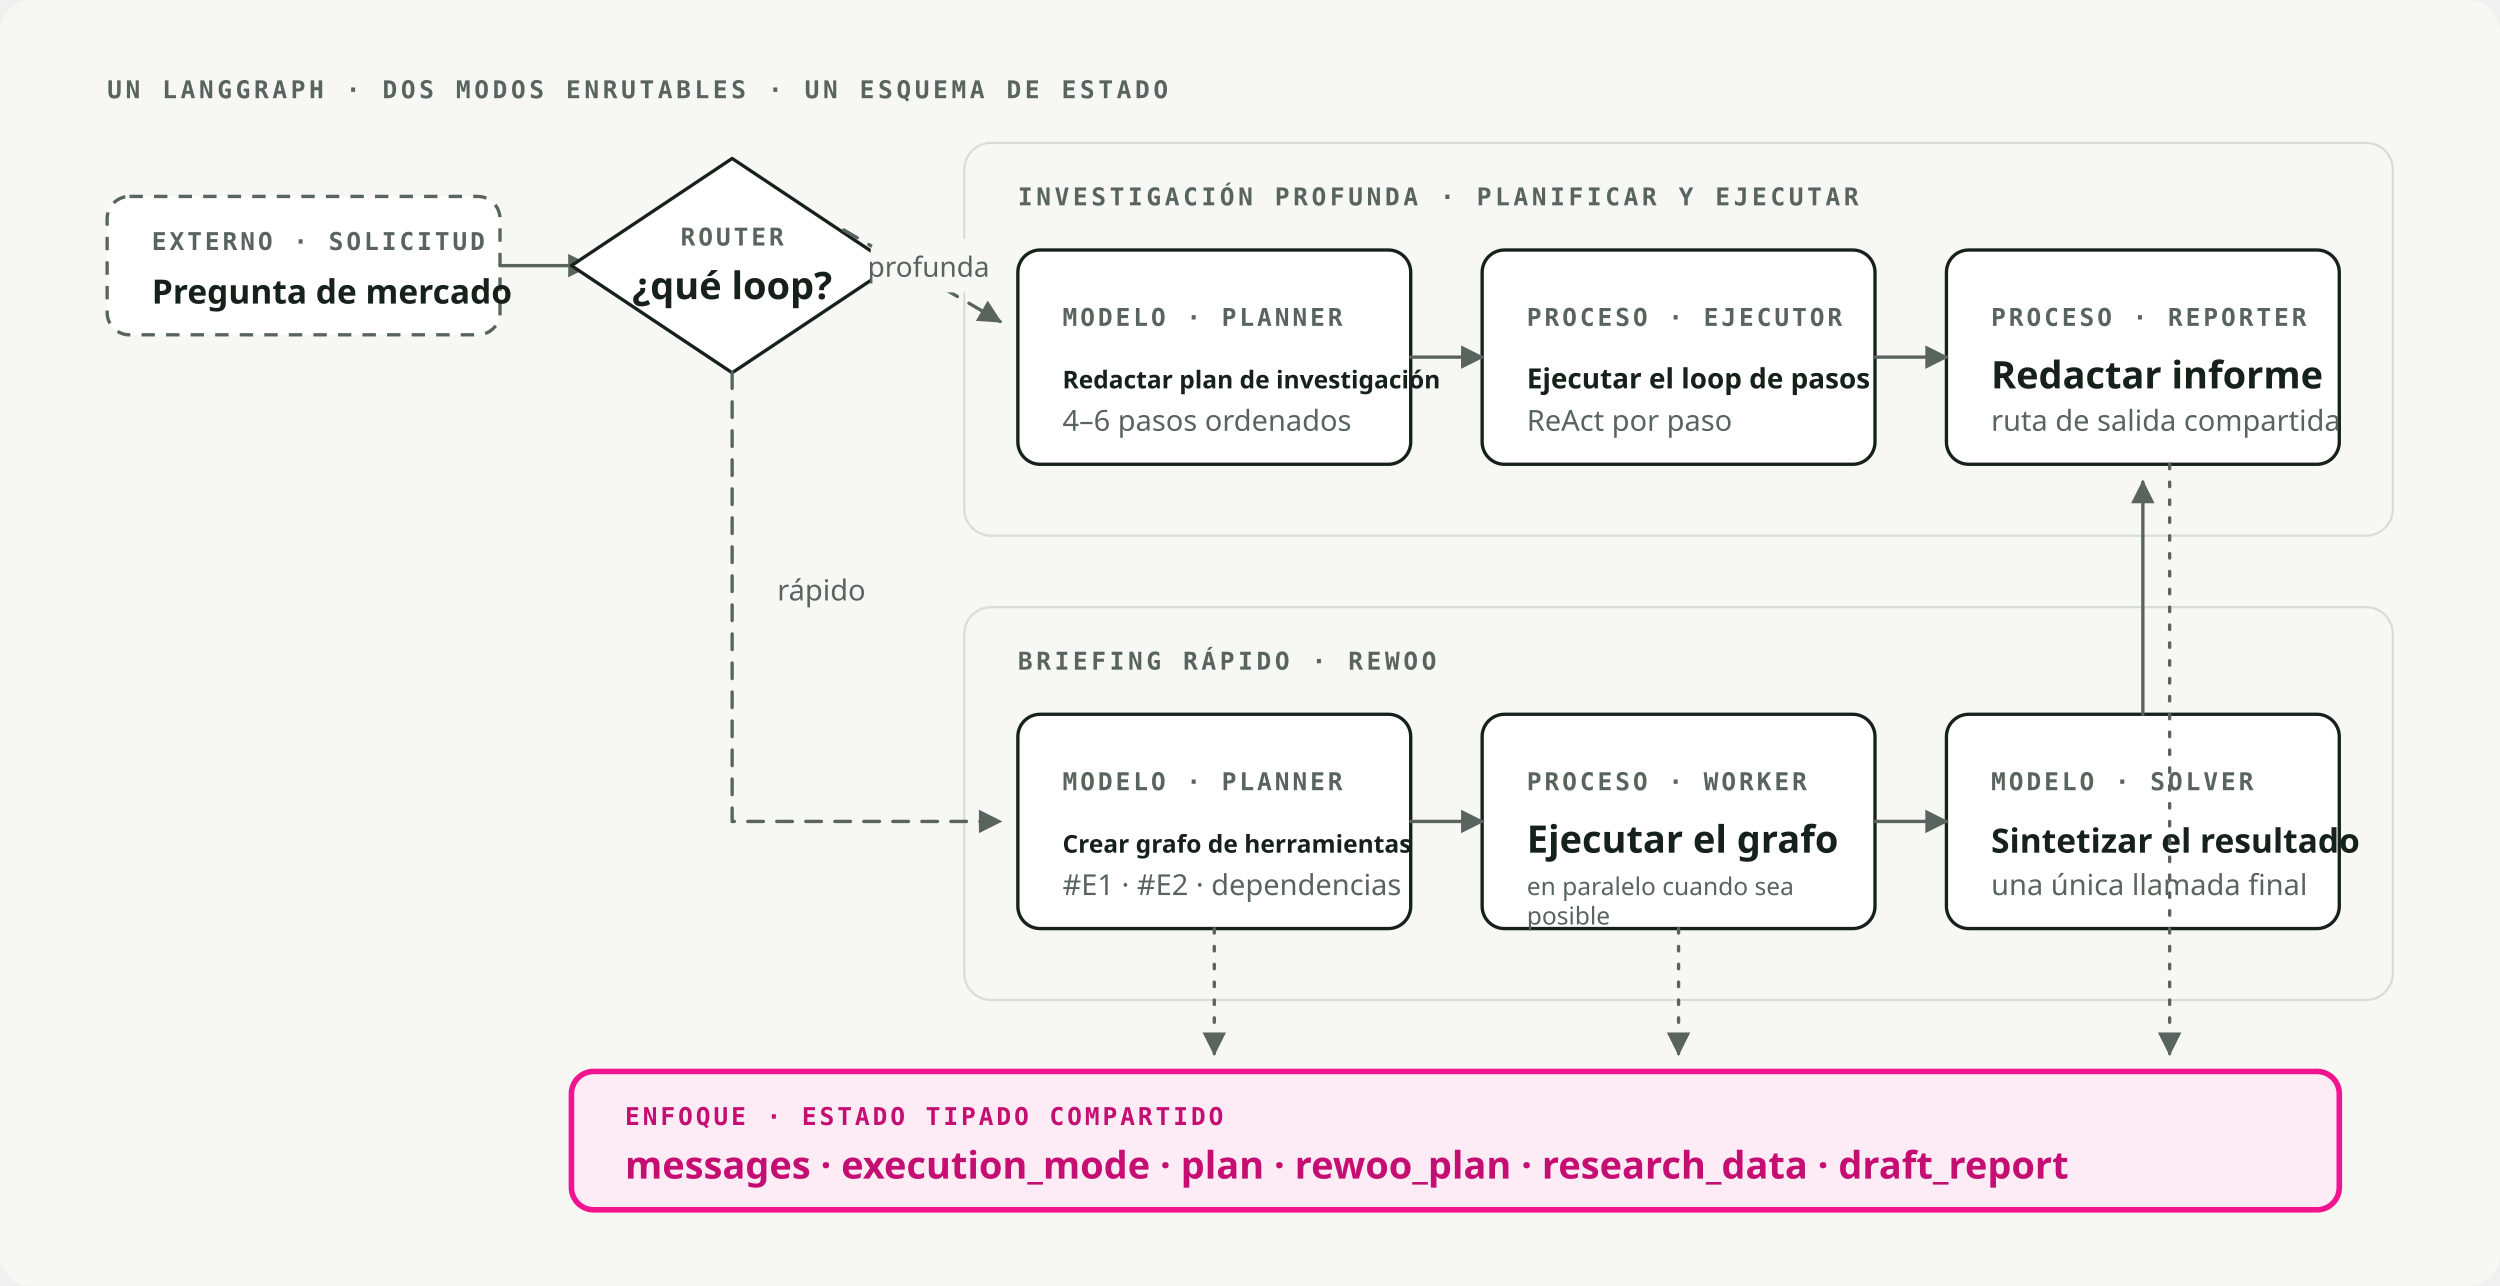
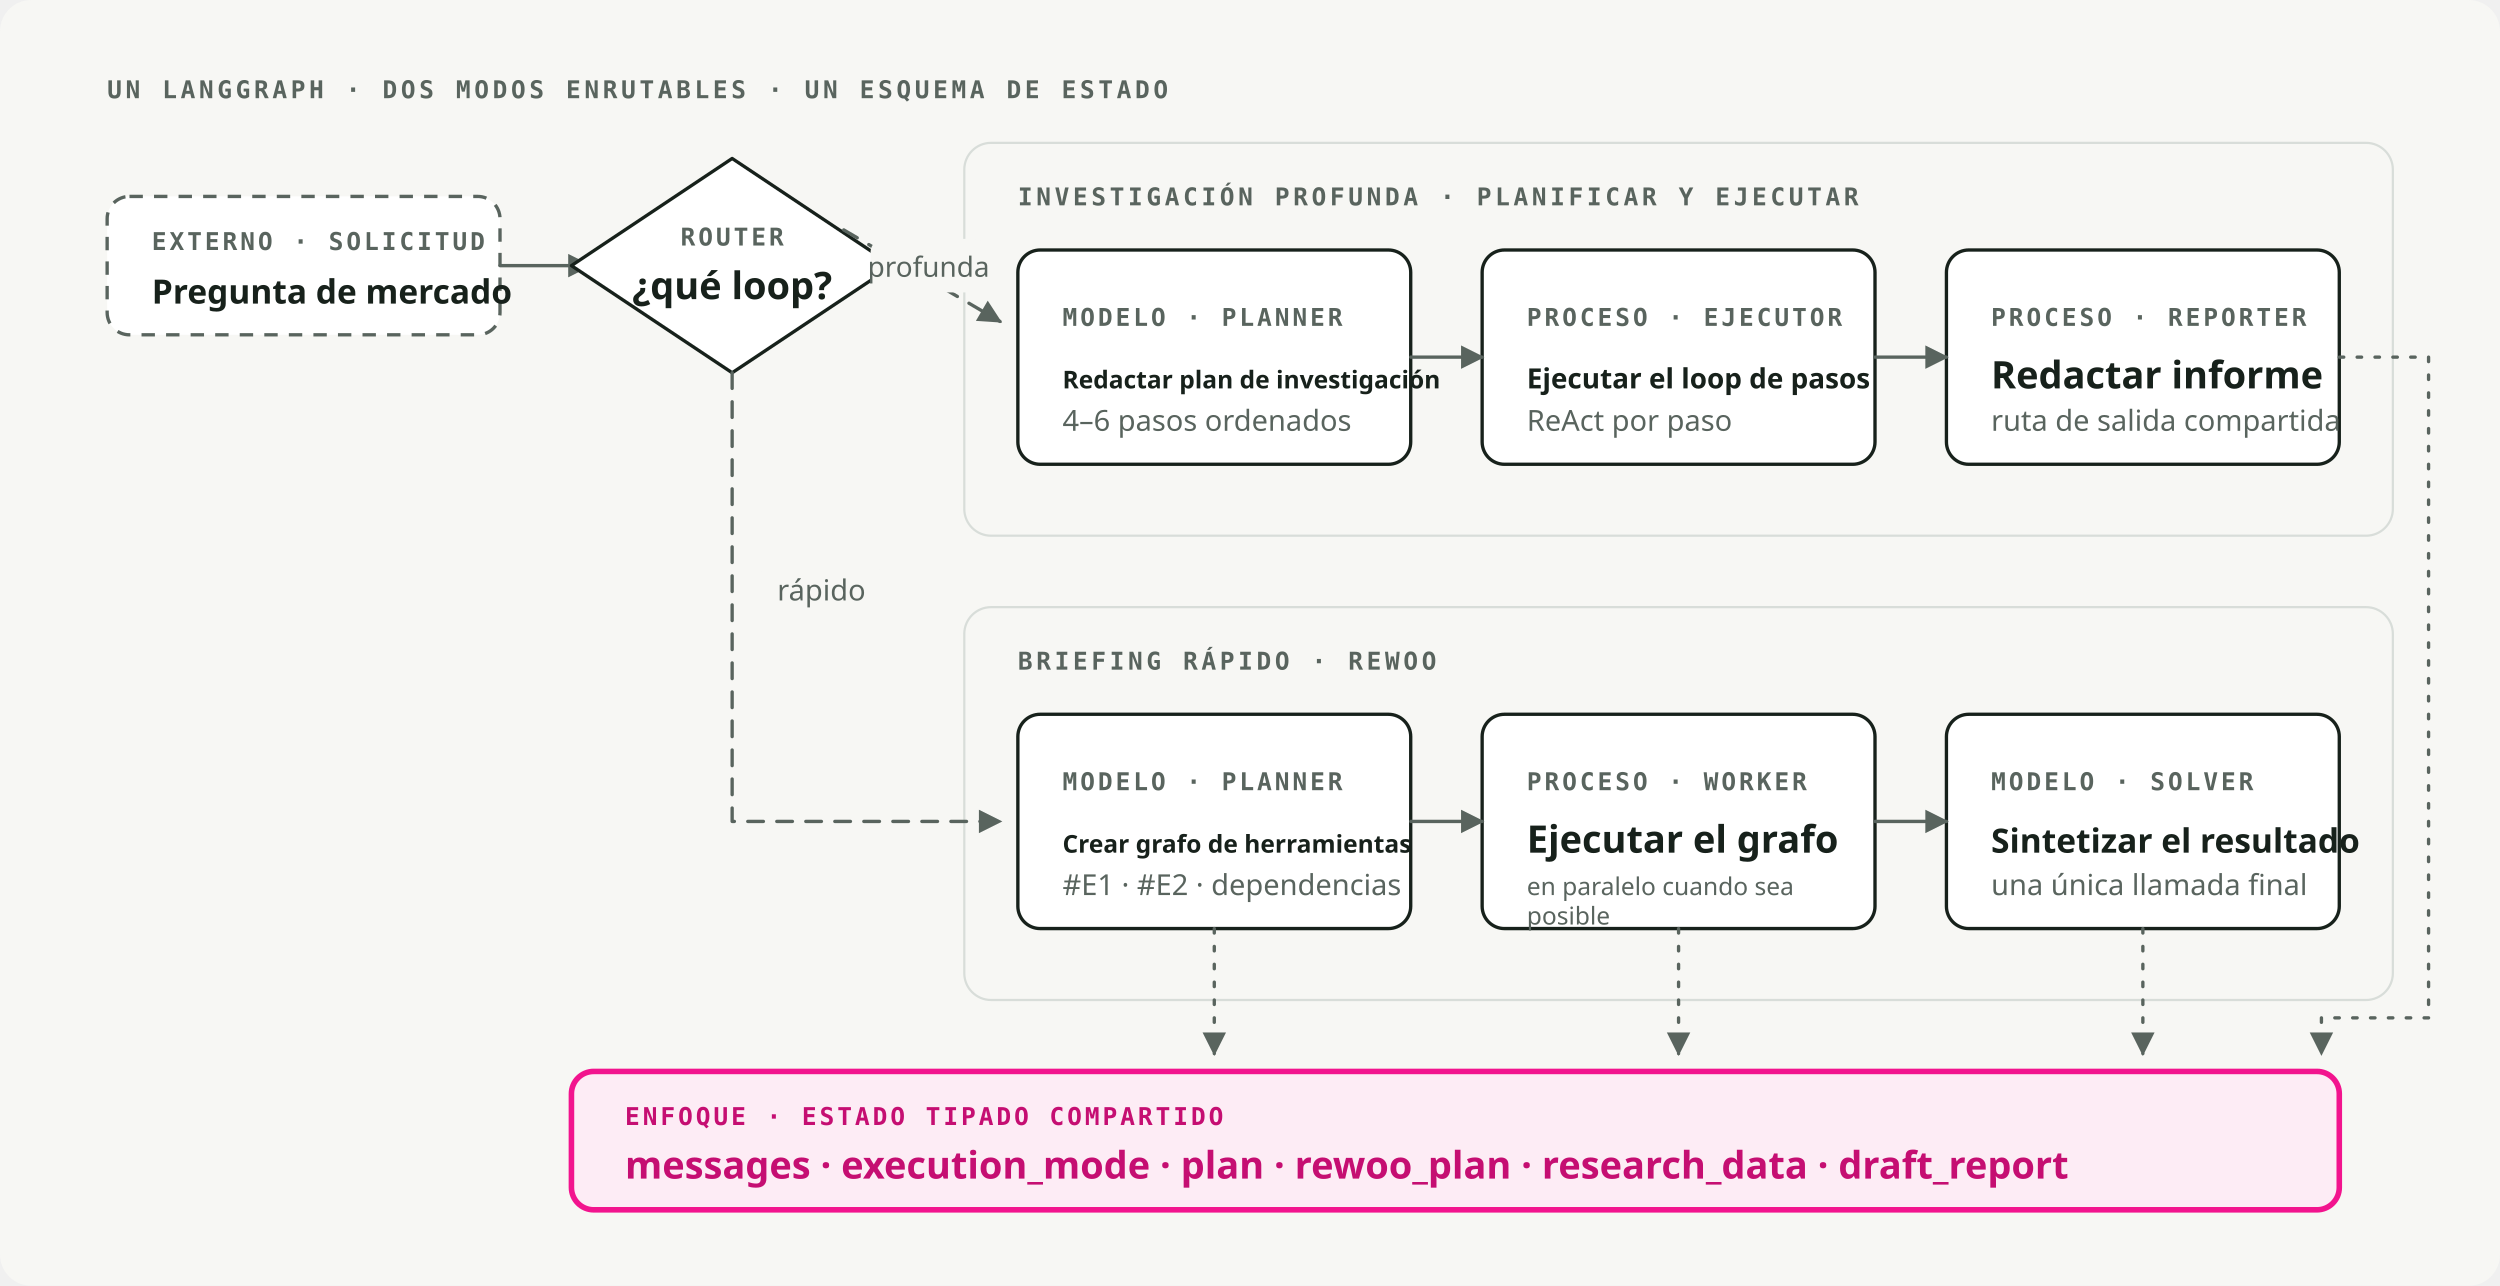
<svg xmlns="http://www.w3.org/2000/svg" viewBox="0 0 1120 576" role="img" preserveAspectRatio="xMidYMid meet" data-visual-system="byte-diagram-v1" aria-labelledby="arch-title arch-desc" shape-rendering="geometricPrecision" text-rendering="geometricPrecision">
  <style data-visual-system="byte-diagram-v1">
    * { animation: none !important; } path, line, polyline { stroke-linecap: round; stroke-linejoin: round; }
    .kind { font: 600 11px "IBM Plex Mono", ui-monospace, monospace; letter-spacing: 1.3px; fill: #59645E; } .name { font: 600 17px "Space Grotesk", ui-sans-serif, system-ui, sans-serif; fill: #17211B; } .note { font: 400 13px "IBM Plex Sans", ui-sans-serif, system-ui, sans-serif; fill: #59645E; } .section { font: 600 11px "IBM Plex Mono", ui-monospace, monospace; letter-spacing: 1.6px; fill: #59645E; }
    .process { fill: #FFFFFF; stroke: #17211B; stroke-width: 1.5; } .external { fill: #FFFFFF; stroke: #59645E; stroke-width: 1.5; stroke-dasharray: 6 5; } .decision { fill: #FFFFFF; stroke: #17211B; stroke-width: 1.5; } .focus { fill: #FDECF5; stroke: #F2148E; stroke-width: 2.5; } .focus-kind, .focus-name { fill: #C50E72; }
    .group { fill: none; stroke: #D8DDD9; stroke-width: 1; } .edge { fill: none; stroke: #59645E; stroke-width: 1.5; } .conditional { stroke-dasharray: 7 6; } .async { stroke-dasharray: 2 6; } .canvas { fill: #F7F7F4; } .arrow { fill: #59645E; }
  </style>
  <rect class="canvas" width="1120" height="576" rx="14" />
  <text class="section" x="48" y="44">UN LANGGRAPH · DOS MODOS ENRUTABLES · UN ESQUEMA DE ESTADO</text>
  <rect class="external" x="48" y="88" width="176" height="62" rx="10" />
  <text class="kind" x="68" y="112">EXTERNO · SOLICITUD</text>
  <text class="name" x="68" y="136" style="font-size: 15px;">Pregunta de mercado</text>
  <path class="edge" d="M224 119h40" marker-end="url(#arch-arrow)" />
  <path class="decision" d="M328 71 400 119 328 167 256 119Z" />
  <text class="kind" x="328" y="110" text-anchor="middle">ROUTER</text>
  <text class="name" x="328" y="134" text-anchor="middle">¿qué loop?</text>
  <rect class="group" x="432" y="64" width="640" height="176" rx="12" />
  <text class="section" x="456" y="92">INVESTIGACIÓN PROFUNDA · PLANIFICAR Y EJECUTAR</text>
  <rect class="process" x="456" y="112" width="176" height="96" rx="10" />
  <text class="kind" x="476" y="146">MODELO · PLANNER</text>
  <text class="name" x="476" y="174" style="font-size: 11px;">Redactar plan de investigación</text>
  <text class="note" x="476" y="193">4–6 pasos ordenados</text>
  <rect class="process" x="664" y="112" width="176" height="96" rx="10" />
  <text class="kind" x="684" y="146">PROCESO · EJECUTOR</text>
  <text class="name" x="684" y="174" style="font-size: 12.5px;">Ejecutar el loop de pasos</text>
  <text class="note" x="684" y="193">ReAct por paso</text>
  <path class="edge conditional" d="M378 103 448 144" marker-end="url(#arch-arrow)" />
  <rect class="canvas" x="390" y="107" width="52" height="24" rx="6" />
  <text class="note" x="416" y="124" text-anchor="middle" style="font-size: 12.5px;">profunda</text>
  <path class="edge" d="M632 160h32" marker-end="url(#arch-arrow)" />
  <rect class="group" x="432" y="272" width="640" height="176" rx="12" />
  <text class="section" x="456" y="300">BRIEFING RÁPIDO · REWOO</text>
  <rect class="process" x="456" y="320" width="176" height="96" rx="10" />
  <text class="kind" x="476" y="354">MODELO · PLANNER</text>
  <text class="name" x="476" y="382" style="font-size: 11px;">Crear grafo de herramientas</text>
  <text class="note" x="476" y="401">#E1 · #E2 · dependencias</text>
  <rect class="process" x="664" y="320" width="176" height="96" rx="10" />
  <text class="kind" x="684" y="354">PROCESO · WORKER</text>
  <text class="name" x="684" y="382">Ejecutar el grafo</text>
  <text class="note" x="684" y="401" style="font-size: 11px;">
    <tspan x="684">en paralelo cuando sea</tspan>
    <tspan x="684" dy="1.2em">posible</tspan>
  </text>
  <rect class="process" x="872" y="320" width="176" height="96" rx="10" />
  <text class="kind" x="892" y="354">MODELO · SOLVER</text>
  <text class="name" x="892" y="382" style="font-size: 15px;">Sintetizar el resultado</text>
  <text class="note" x="892" y="401">una única llamada final</text>
  <path class="edge conditional" d="M328 167v201h120" marker-end="url(#arch-arrow)" />
  <rect class="canvas" x="341" y="252" width="54" height="24" rx="6" />
  <text class="note" x="368" y="269" text-anchor="middle">rápido</text>
  <path class="edge" d="M632 368h32" marker-end="url(#arch-arrow)" />
  <path class="edge" d="M840 368h32" marker-end="url(#arch-arrow)" />
  <rect class="process" x="872" y="112" width="176" height="96" rx="10" />
  <text class="kind" x="892" y="146">PROCESO · REPORTER</text>
  <text class="name" x="892" y="174">Redactar informe</text>
  <text class="note" x="892" y="193">ruta de salida compartida</text>
  <path class="edge" d="M840 160h32" marker-end="url(#arch-arrow)" />
-   <path class="edge" d="M960 320V216" marker-end="url(#arch-arrow)" />
  <rect class="focus" x="256" y="480" width="792" height="62" rx="10" />
  <text class="kind focus-kind" x="280" y="504">ENFOQUE · ESTADO TIPADO COMPARTIDO</text>
  <text class="name focus-name" x="280" y="528">messages · execution_mode · plan · rewoo_plan · research_data · draft_report</text>
  <path class="edge async" d="M544 416v56" marker-end="url(#arch-arrow)" />
  <path class="edge async" d="M752 416v56" marker-end="url(#arch-arrow)" />
-   <path class="edge async" d="M972 208v264" marker-end="url(#arch-arrow)" />
+   <path class="edge async" d="M960 416v56" marker-end="url(#arch-arrow)" />
+   <path class="edge async" d="M1048 160h40v296h-48v16" marker-end="url(#arch-arrow)" />
  <defs>
    <marker id="arch-arrow" viewBox="0 0 10 10" refX="9" refY="5" markerWidth="7" markerHeight="7" orient="auto-start-reverse">
      <path class="arrow" d="M0 0 10 5 0 10Z" />
    </marker>
  </defs>
</svg>
